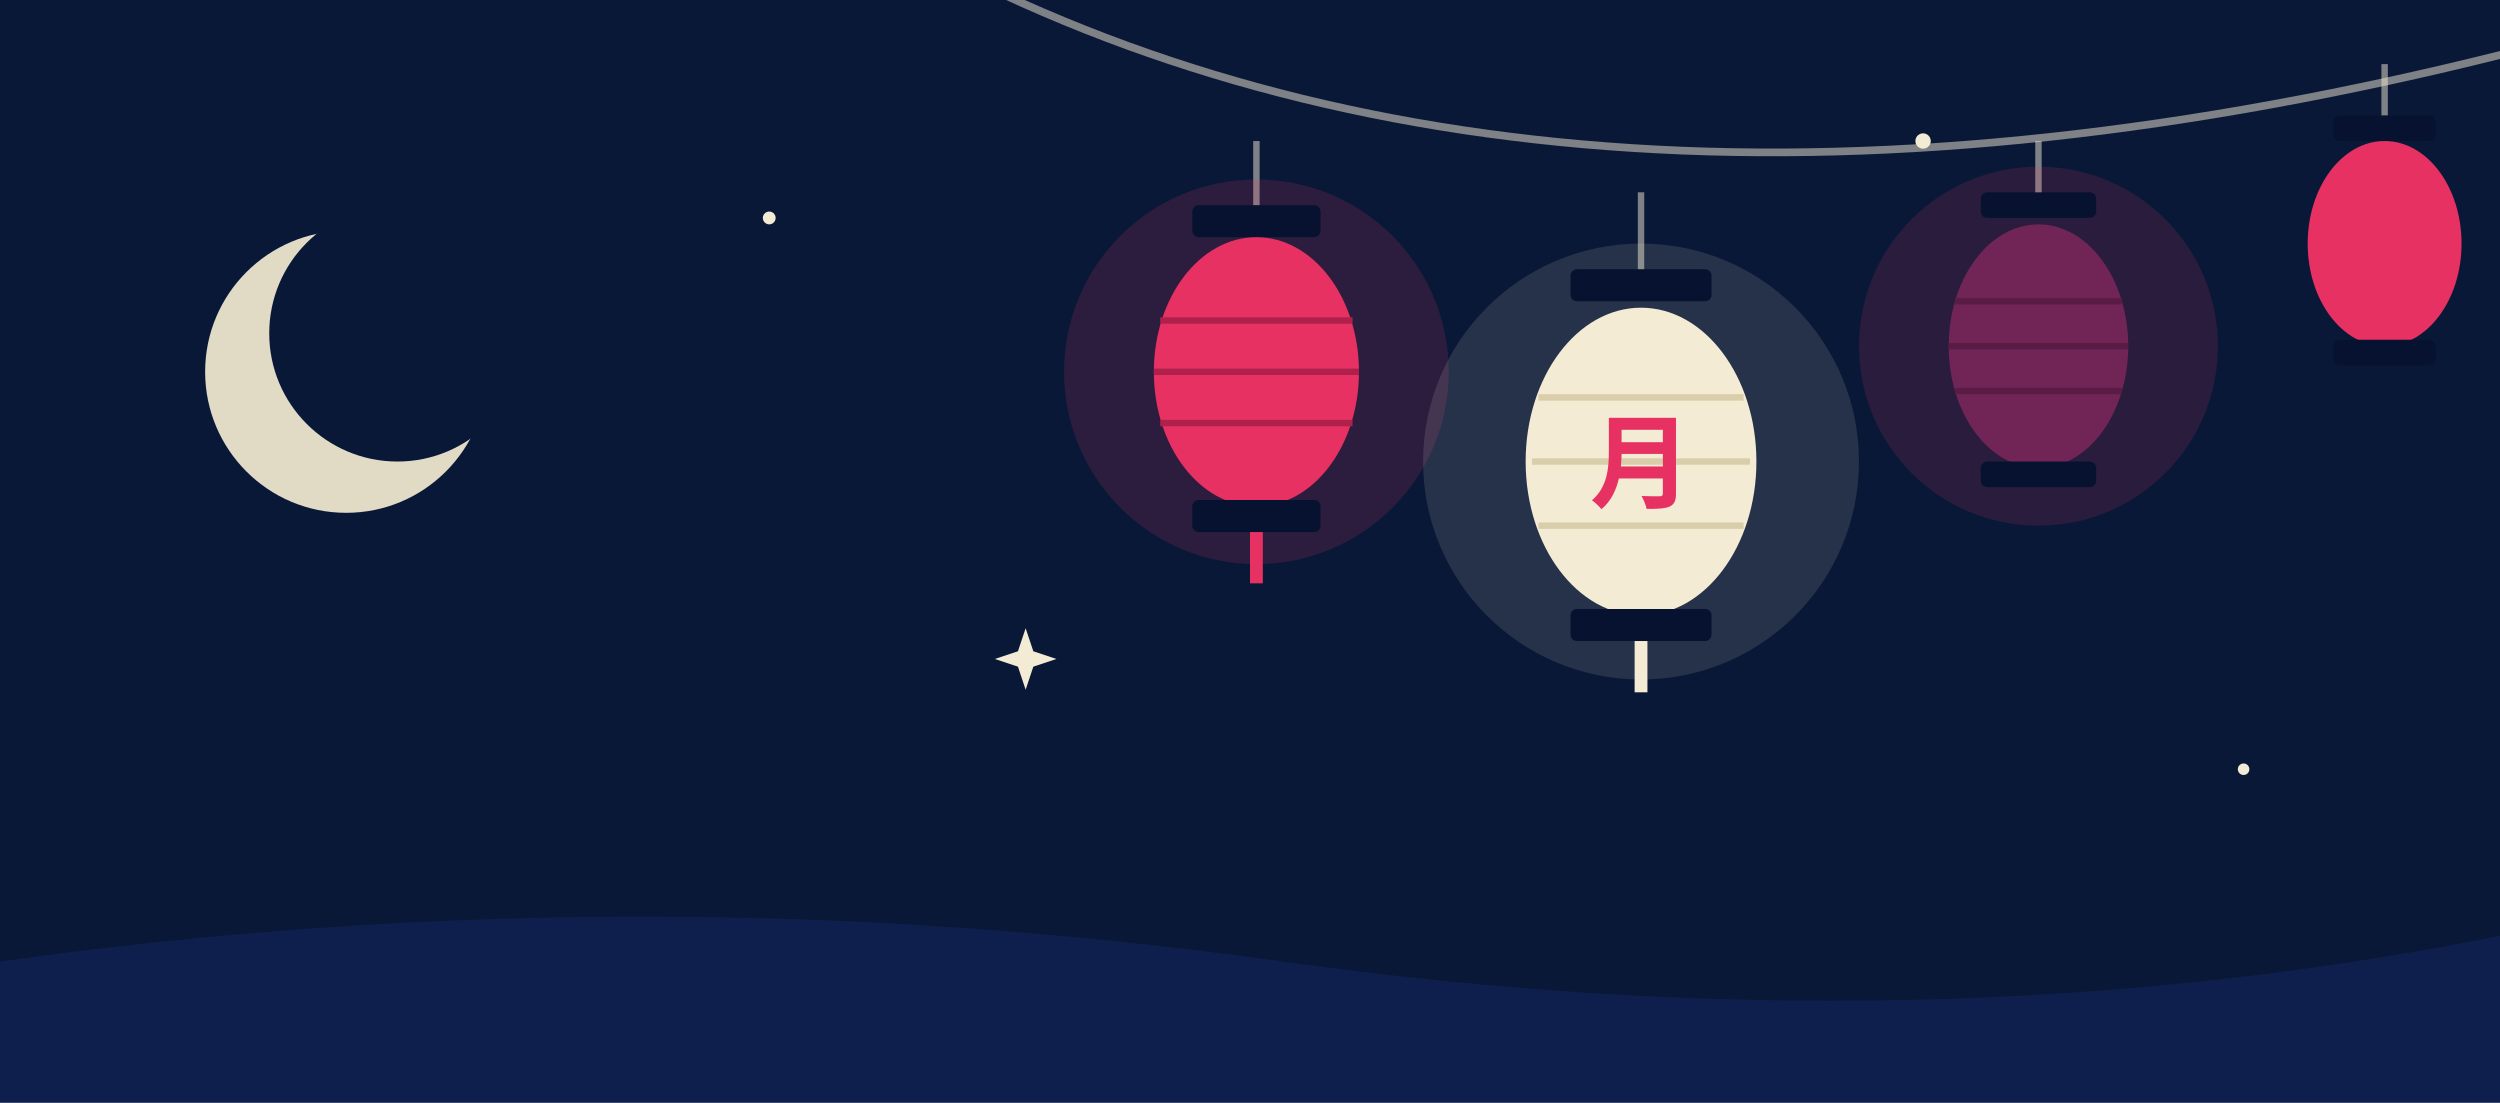
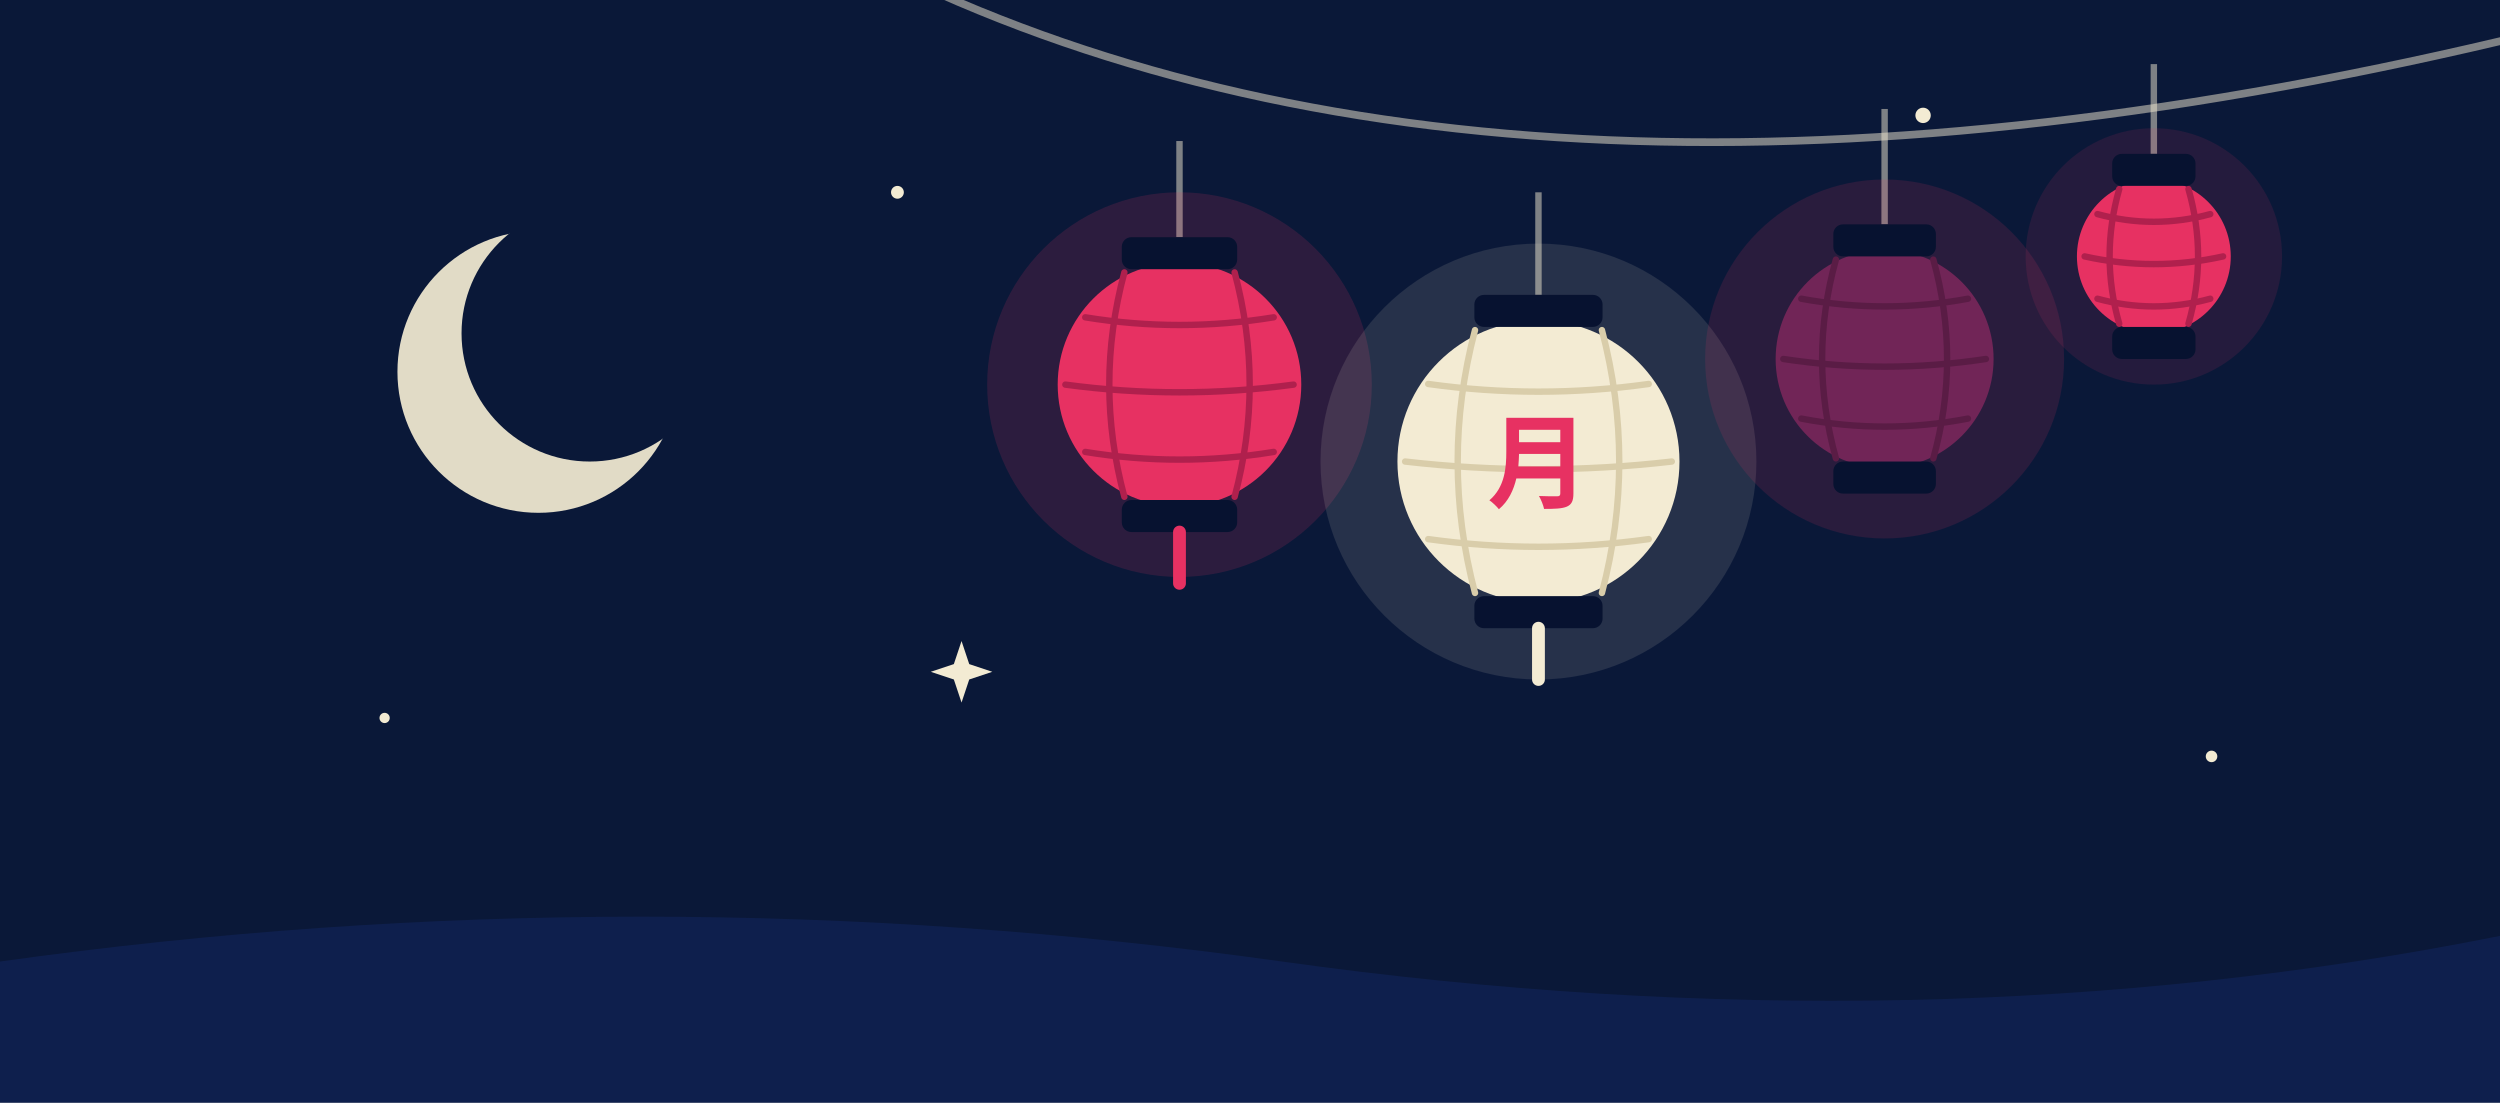
<svg xmlns="http://www.w3.org/2000/svg" width="390" height="172" viewBox="0 0 390 172">
  <rect width="390" height="172" fill="#0A1838" />
-   <circle cx="54" cy="58" r="22" fill="#F3EBD3" opacity="0.92" />
-   <circle cx="62" cy="52" r="20" fill="#0A1838" />
+   <circle cx="84" cy="58" r="22" fill="#F3EBD3" opacity="0.92" />
+   <circle cx="92" cy="52" r="20" fill="#0A1838" />
  <g fill="#F3EBD3">
-     <circle cx="120" cy="34" r="1" />
-     <circle cx="300" cy="22" r="1.2" />
-     <circle cx="350" cy="120" r="0.9" />
-     <path d="M160 98l1.2 3.6 3.6 1.2-3.6 1.2-1.2 3.6-1.2-3.6-3.6-1.2 3.6-1.2z" />
+     <circle cx="140" cy="30" r="1" />
+     <circle cx="300" cy="18" r="1.2" />
+     <circle cx="345" cy="118" r="0.9" />
+     <circle cx="60" cy="112" r="0.8" />
+     <path d="M150 100l1.2 3.6 3.6 1.2-3.6 1.2-1.2 3.6-1.2-3.6-3.6-1.2 3.6-1.2z" />
  </g>
-   <path d="M150 -4 Q250 46 400 6" fill="none" stroke="#F3EBD3" stroke-opacity="0.5" stroke-width="1.2" />
+   <path d="M140 -4 Q240 44 400 4" fill="none" stroke="#F3EBD3" stroke-opacity="0.5" stroke-width="1.2" />
  <g>
-     <line x1="196" y1="22" x2="196" y2="34" stroke="#F3EBD3" stroke-opacity="0.5" />
-     <circle cx="196" cy="58" r="30" fill="#E73162" opacity="0.16" />
-     <rect x="186" y="32" width="20" height="5" rx="1" fill="#071230" />
-     <ellipse cx="196" cy="58" rx="16" ry="21" fill="#E73162" />
-     <g stroke="#B0204D" stroke-width="1">
-       <path d="M181 50h30M180 58h32M181 66h30" />
+     <line x1="184" y1="22" x2="184" y2="37" stroke="#F3EBD3" stroke-opacity="0.5" />
+     <circle cx="184" cy="60" r="30" fill="#E73162" opacity="0.16" />
+     <circle cx="184" cy="60" r="19" fill="#E73162" />
+     <g fill="none" stroke="#B0204D" stroke-width="1" stroke-linecap="round">
+       <path d="M169.3 49.5Q184 51.9 198.7 49.5" />
+       <path d="M166.2 60.0Q184 62.4 201.8 60.0" />
+       <path d="M169.3 70.5Q184 72.9 198.7 70.5" />
+       <path d="M175.4 42.5Q170.7 60 175.4 77.5" />
+       <path d="M192.6 42.5Q197.3 60 192.6 77.5" />
    </g>
-     <rect x="186" y="78" width="20" height="5" rx="1" fill="#071230" />
-     <path d="M196 83v8" stroke="#E73162" stroke-width="2" />
+     <rect x="175.0" y="37" width="18" height="5" rx="1.5" fill="#071230" />
+     <rect x="175.0" y="78" width="18" height="5" rx="1.5" fill="#071230" />
+     <path d="M184 83v8" stroke="#E73162" stroke-width="2" stroke-linecap="round" />
  </g>
  <g>
-     <line x1="256" y1="30" x2="256" y2="44" stroke="#F3EBD3" stroke-opacity="0.5" />
-     <circle cx="256" cy="72" r="34" fill="#F3EBD3" opacity="0.12" />
-     <rect x="245" y="42" width="22" height="5" rx="1" fill="#071230" />
-     <ellipse cx="256" cy="72" rx="18" ry="24" fill="#F3EBD3" />
-     <g stroke="#D9CDAA" stroke-width="1">
-       <path d="M240 62h32M239 72h34M240 82h32" />
+     <line x1="240" y1="30" x2="240" y2="46" stroke="#F3EBD3" stroke-opacity="0.5" />
+     <circle cx="240" cy="72" r="34" fill="#F3EBD3" opacity="0.12" />
+     <circle cx="240" cy="72" r="22" fill="#F3EBD3" />
+     <g fill="none" stroke="#D9CDAA" stroke-width="1" stroke-linecap="round">
+       <path d="M222.8 59.9Q240 62.3 257.2 59.9" />
+       <path d="M219.2 72.0Q240 74.4 260.8 72.0" />
+       <path d="M222.8 84.1Q240 86.5 257.2 84.1" />
+       <path d="M230.1 51.5Q224.7 72 230.1 92.5" />
+       <path d="M249.9 51.5Q255.3 72 249.9 92.5" />
    </g>
-     <text x="256" y="78" text-anchor="middle" font-family="Shippori Mincho, serif" font-weight="800" font-size="16" fill="#E73162">月</text>
-     <rect x="245" y="95" width="22" height="5" rx="1" fill="#071230" />
-     <path d="M256 100v8" stroke="#F3EBD3" stroke-width="2" />
+     <text x="240" y="78" text-anchor="middle" font-family="Shippori Mincho, serif" font-weight="800" font-size="16" fill="#E73162">月</text>
+     <rect x="230.0" y="46" width="20" height="5" rx="1.5" fill="#071230" />
+     <rect x="230.0" y="93" width="20" height="5" rx="1.5" fill="#071230" />
+     <path d="M240 98v8" stroke="#F3EBD3" stroke-width="2" stroke-linecap="round" />
  </g>
  <g>
-     <line x1="318" y1="22" x2="318" y2="32" stroke="#F3EBD3" stroke-opacity="0.5" />
-     <circle cx="318" cy="54" r="28" fill="#E73162" opacity="0.14" />
-     <rect x="309" y="30" width="18" height="4" rx="1" fill="#071230" />
-     <ellipse cx="318" cy="54" rx="14" ry="19" fill="#712557" />
-     <g stroke="#5A1C45" stroke-width="1">
-       <path d="M305 47h26M304 54h28M305 61h26" />
+     <line x1="294" y1="17" x2="294" y2="35" stroke="#F3EBD3" stroke-opacity="0.5" />
+     <circle cx="294" cy="56" r="28" fill="#E73162" opacity="0.14" />
+     <circle cx="294" cy="56" r="17" fill="#712557" />
+     <g fill="none" stroke="#5A1C45" stroke-width="1" stroke-linecap="round">
+       <path d="M281.0 46.6Q294 49.0 307.0 46.6" />
+       <path d="M278.2 56.0Q294 58.4 309.8 56.0" />
+       <path d="M281.0 65.3Q294 67.8 307.0 65.3" />
+       <path d="M286.4 40.5Q282.1 56 286.4 71.5" />
+       <path d="M301.6 40.5Q305.9 56 301.6 71.5" />
    </g>
-     <rect x="309" y="72" width="18" height="4" rx="1" fill="#071230" />
+     <rect x="286.0" y="35" width="16" height="5" rx="1.5" fill="#071230" />
+     <rect x="286.0" y="72" width="16" height="5" rx="1.5" fill="#071230" />
  </g>
  <g>
-     <line x1="372" y1="10" x2="372" y2="20" stroke="#F3EBD3" stroke-opacity="0.5" />
-     <rect x="364" y="18" width="16" height="4" rx="1" fill="#071230" />
-     <ellipse cx="372" cy="38" rx="12" ry="16" fill="#E73162" />
-     <rect x="364" y="53" width="16" height="4" rx="1" fill="#071230" />
+     <line x1="336" y1="10" x2="336" y2="24" stroke="#F3EBD3" stroke-opacity="0.5" />
+     <circle cx="336" cy="40" r="20" fill="#E73162" opacity="0.12" />
+     <circle cx="336" cy="40" r="12" fill="#E73162" />
+     <g fill="none" stroke="#B0204D" stroke-width="1" stroke-linecap="round">
+       <path d="M327.2 33.4Q336 35.8 344.8 33.4" />
+       <path d="M325.2 40.0Q336 42.4 346.8 40.0" />
+       <path d="M327.2 46.6Q336 49.0 344.8 46.6" />
+       <path d="M330.6 29.5Q327.6 40 330.6 50.5" />
+       <path d="M341.4 29.5Q344.4 40 341.4 50.5" />
+     </g>
+     <rect x="329.5" y="24" width="13" height="5" rx="1.5" fill="#071230" />
+     <rect x="329.5" y="51" width="13" height="5" rx="1.5" fill="#071230" />
  </g>
  <path d="M0 172 L0 150 Q100 136 200 150 Q300 164 390 146 L390 172 Z" fill="#0E1F4D" />
</svg>
